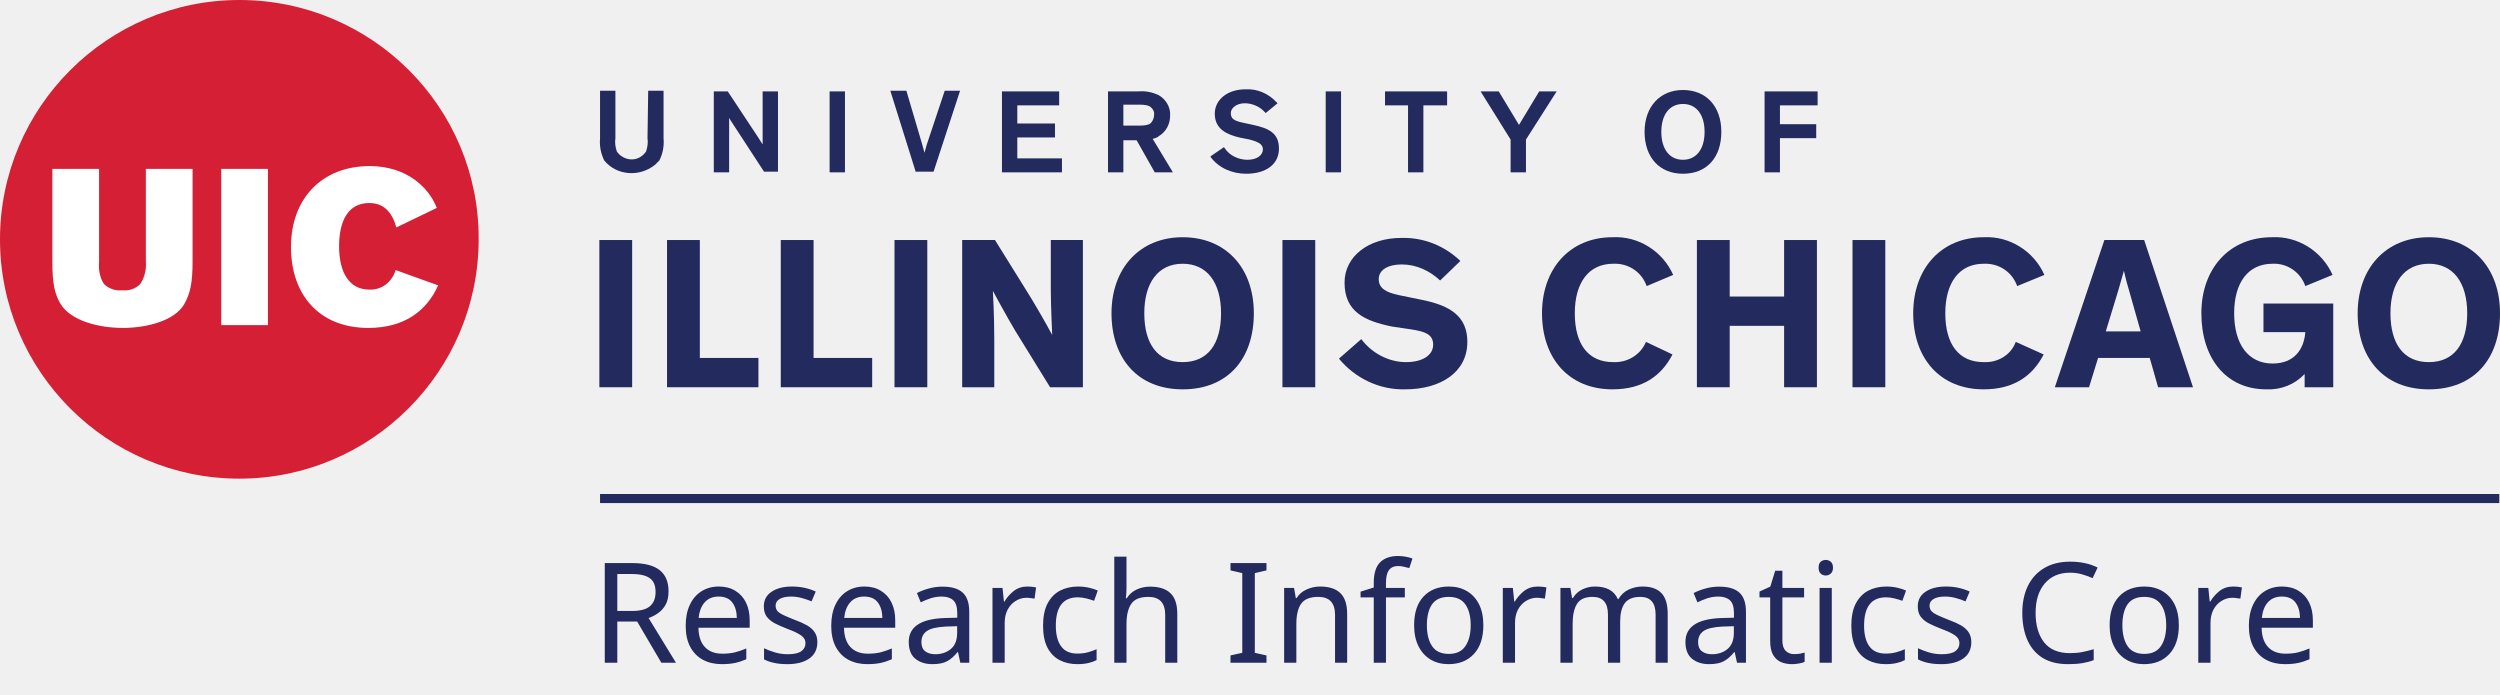
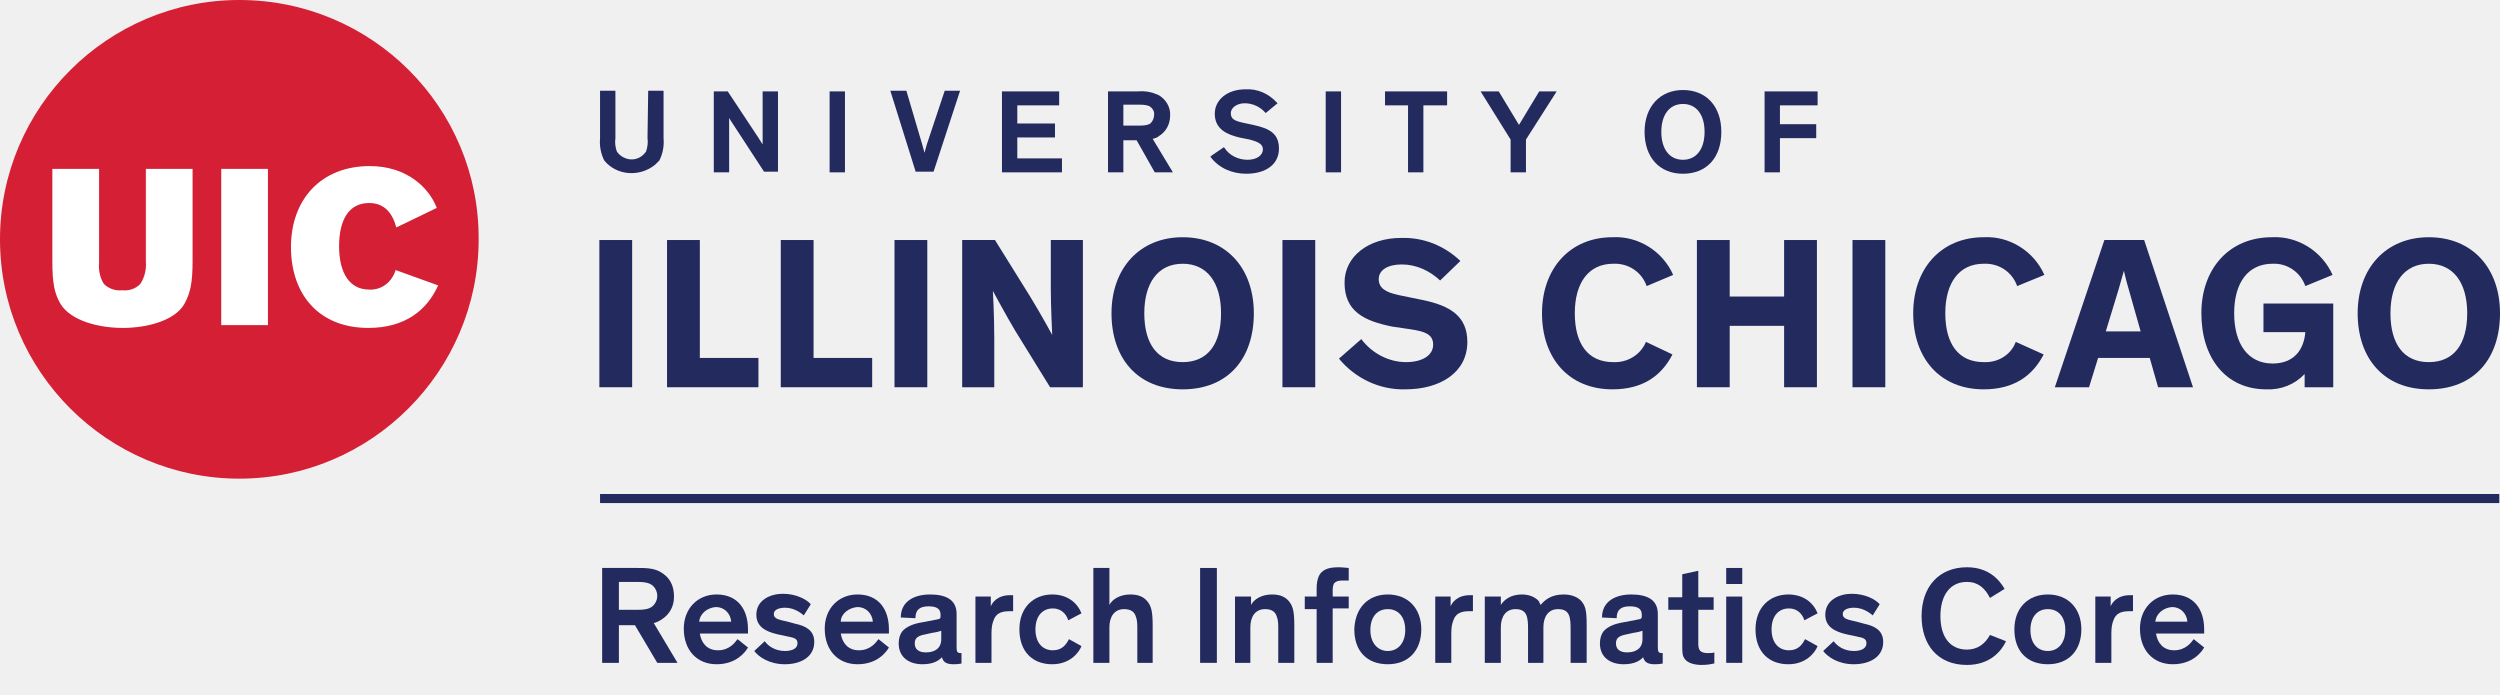
<svg xmlns="http://www.w3.org/2000/svg" version="1.1" id="Layer_1" x="0px" y="0px" viewBox="0 0 358.3 99.5" style="enable-background:new 0 0 358.3 99.5;" xml:space="preserve">
  <style type="text/css">
	.st0{fill:#232A5E;}
	.st1{fill:#FFFFFF;}
	.st2{fill:#D51F35;}
- 	.st3{font-family:'Theinhardt-Medium';}
- 	.st4{font-size:20px;}
+ 	.st3{enable-background:new    ;}
</style>
  <rect x="86" y="70.8" class="st0" width="272.2" height="1.3" />
-   <path class="st0" d="M92.8,19.8c0.1,0.6,0,1.3-0.2,1.9l0,0c-0.8,1.2-2.3,1.5-3.5,0.7c-0.3-0.2-0.5-0.4-0.7-0.7  c-0.2-0.6-0.3-1.2-0.2-1.9v-6.8h-2.2v6.8c-0.1,1.1,0.1,2.2,0.6,3.2c1.8,2.2,5.1,2.4,7.3,0.6c0.2-0.2,0.4-0.4,0.6-0.6  c0.5-1,0.7-2.1,0.6-3.2v-6.8h-2.2L92.8,19.8z" />
-   <path class="st0" d="M109.3,17c0,1.1,0,2.4,0,3.3v0.4l-0.7-1.1l-4.3-6.5l0,0h-2v11.6h2.2v-3.9c0-1.6,0-3.1,0-3.9l0,0  c0.1,0.2,0.3,0.5,0.5,0.8l4.5,6.9l0,0h2V13.1h-2.2L109.3,17z" />
+   <path class="st0" d="M92.8,19.8c0.1,0.6,0,1.3-0.2,1.9l0,0c-0.8,1.2-2.3,1.5-3.5,0.7c-0.3-0.2-0.5-0.4-0.7-0.7  c-0.2-0.6-0.3-1.2-0.2-1.9V13H86v6.8c-0.1,1.1,0.1,2.2,0.6,3.2c1.8,2.2,5.1,2.4,7.3,0.6c0.2-0.2,0.4-0.4,0.6-0.6  c0.5-1,0.7-2.1,0.6-3.2V13h-2.2L92.8,19.8z" />
+   <path class="st0" d="M109.3,17c0,1.1,0,2.4,0,3.3v0.4l-0.7-1.1l-4.3-6.5l0,0h-2v11.6h2.2v-3.9c0-1.6,0-3.1,0-3.9l0,0  c0.1,0.2,0.3,0.5,0.5,0.8l4.5,6.9l0,0h2V13.1h-2.2V17z" />
  <rect x="118.9" y="13.1" class="st0" width="2.2" height="11.6" />
  <path class="st0" d="M132.8,20.8l-0.3,1.1c-0.1-0.3-0.2-0.8-0.3-1.1l-2.3-7.8h-2.3l3.6,11.5v0.1h2.6l3.8-11.6h-2.2L132.8,20.8z" />
  <polygon class="st0" points="145.8,19.7 151.2,19.7 151.2,17.7 145.8,17.7 145.8,15.1 151.8,15.1 151.8,13.1 143.6,13.1 143.6,24.7   152.2,24.7 152.2,22.7 145.8,22.7 " />
  <path class="st0" d="M166.1,19.5c1-0.6,1.6-1.7,1.6-2.9c0.1-1.2-0.6-2.4-1.7-3c-0.9-0.4-1.9-0.6-2.9-0.5h-4.3v11.6h2.2v-4.6h1.9  l2.6,4.6h2.6l-2.9-4.8C165.6,19.8,165.9,19.7,166.1,19.5z M161,15h2.1c0.5,0,1.1,0,1.6,0.2c0.5,0.3,0.8,0.8,0.7,1.3  c0,0.5-0.3,1.1-0.7,1.3c-0.5,0.2-1,0.2-1.6,0.2H161V15z" />
-   <path class="st0" d="M179.6,17.9l-1.4-0.3c-1.4-0.3-1.8-0.6-1.8-1.4c0-0.7,0.8-1.4,2-1.4c1.1,0,2.2,0.5,2.9,1.3l0.1,0.1l1.7-1.4  l-0.1-0.1c-1.2-1.3-2.8-2-4.5-1.9c-2.6,0-4.4,1.5-4.4,3.5c0,2.3,1.9,3,3.5,3.4l1.5,0.3c1.1,0.3,1.9,0.6,1.9,1.4  c0,0.8-0.8,1.5-2.2,1.5c-1.3,0-2.6-0.6-3.3-1.7l-0.1-0.1l-1.9,1.3v0.1c1.2,1.6,3.1,2.4,5.1,2.4c2.9,0,4.7-1.4,4.7-3.6  S181.9,18.4,179.6,17.9z" />
+   <path class="st0" d="M179.6,17.9l-1.4-0.3c-1.4-0.3-1.8-0.6-1.8-1.4c0-0.7,0.8-1.4,2-1.4c1.1,0,2.2,0.5,2.9,1.3l0.1,0.1l1.7-1.4  l-0.1-0.1c-1.2-1.3-2.8-2-4.5-1.9c-2.6,0-4.4,1.5-4.4,3.5c0,2.3,1.9,3,3.5,3.4l1.5,0.3c1.1,0.3,1.9,0.6,1.9,1.4s-0.8,1.5-2.2,1.5  c-1.3,0-2.6-0.6-3.3-1.7l-0.1-0.1l-1.9,1.3v0.1c1.2,1.6,3.1,2.4,5.1,2.4c2.9,0,4.7-1.4,4.7-3.6S181.9,18.4,179.6,17.9z" />
  <rect x="190" y="13.1" class="st0" width="2.2" height="11.6" />
  <polygon class="st0" points="198.5,15.1 201.8,15.1 201.8,24.7 204,24.7 204,15.1 207.4,15.1 207.4,13.1 198.5,13.1 " />
  <polygon class="st0" points="217.7,17.9 214.8,13.1 212.2,13.1 216.5,20 216.5,24.7 218.7,24.7 218.7,20 223.1,13.1 220.6,13.1 " />
-   <path class="st0" d="M241.2,12.9c-3.3,0-5.5,2.4-5.5,6s2.1,6,5.5,6s5.5-2.3,5.5-6S244.5,12.9,241.2,12.9z M241.2,14.9  c1.9,0,3.1,1.5,3.1,4c0,2.5-1.2,4-3.1,4s-3.1-1.5-3.1-4S239.3,14.9,241.2,14.9z" />
+   <path class="st0" d="M241.2,12.9c-3.3,0-5.5,2.4-5.5,6s2.1,6,5.5,6s5.5-2.3,5.5-6S244.5,12.9,241.2,12.9z M241.2,14.9  c1.9,0,3.1,1.5,3.1,4s-1.2,4-3.1,4s-3.1-1.5-3.1-4S239.3,14.9,241.2,14.9z" />
  <polygon class="st0" points="260.5,15.1 260.5,13.1 252.9,13.1 252.9,24.7 255.1,24.7 255.1,19.8 260.3,19.8 260.3,17.8 255.1,17.8   255.1,15.1 " />
  <path class="st0" d="M90.6,55.5h-4.7V34.4h4.7V55.5z" />
  <path class="st0" d="M100.3,34.4v16.9h8.4v4.2H95.6V34.4H100.3z" />
  <path class="st0" d="M116.6,34.4v16.9h8.4v4.2h-13.1V34.4H116.6z" />
-   <path class="st0" d="M132.9,55.5h-4.7V34.4h4.7L132.9,55.5z" />
+   <path class="st0" d="M132.9,55.5h-4.7V34.4h4.7V55.5z" />
  <path class="st0" d="M147.7,42.6c1.7,2.8,3.1,5.4,3.1,5.4l0,0c0,0-0.2-4.2-0.2-6.6v-7h4.6v21.1h-4.7l-5-8.1c-1.2-2-3.2-5.7-3.2-5.7  l0,0c0,0,0.2,3.5,0.2,6.9v6.9h-4.6V34.4h4.7L147.7,42.6z" />
  <path class="st0" d="M169.5,34c6.2,0,10.2,4.4,10.2,10.9s-3.7,10.9-10.2,10.9s-10.2-4.5-10.2-10.9S163.3,34,169.5,34z M169.5,51.9  c3.6,0,5.5-2.6,5.5-7s-2-7.1-5.5-7.1s-5.5,2.7-5.5,7.1S165.9,51.9,169.5,51.9z" />
  <path class="st0" d="M188.5,55.5h-4.7V34.4h4.7V55.5z" />
  <path class="st0" d="M206.4,40.2c-1.5-1.4-3.4-2.3-5.5-2.3c-2,0-3.3,0.8-3.3,2.1s1,1.9,2.9,2.3l3.4,0.7c3.9,0.8,6.4,2.3,6.4,6  c0,4.4-3.9,6.8-8.9,6.8c-3.7,0.1-7.2-1.6-9.5-4.4l3.2-2.8c1.5,2,3.9,3.3,6.4,3.3c2.4,0,3.9-1,3.9-2.5s-1.2-1.9-3.2-2.2l-2.7-0.4  c-3.9-0.8-6.8-2.1-6.8-6.3c0-3.8,3.5-6.4,8.1-6.4c3.2-0.1,6.2,1.1,8.5,3.3L206.4,40.2z" />
-   <path class="st0" d="M239.7,50.8c-1.6,3.1-4.3,5-8.6,5c-6.3,0-10.1-4.5-10.1-10.9s4-10.9,10.1-10.9c3.7-0.2,7.2,2,8.7,5.4L236,41  c-0.7-2-2.6-3.3-4.8-3.2c-3.5,0-5.5,2.7-5.5,7.1s1.9,7,5.5,7c2,0.1,3.9-1,4.7-2.9L239.7,50.8z" />
+   <path class="st0" d="M239.7,50.8c-1.6,3.1-4.3,5-8.6,5c-6.3,0-10.1-4.5-10.1-10.9S225,34,231.1,34c3.7-0.2,7.2,2,8.7,5.4L236,41  c-0.7-2-2.6-3.3-4.8-3.2c-3.5,0-5.5,2.7-5.5,7.1s1.9,7,5.5,7c2,0.1,3.9-1,4.7-2.9L239.7,50.8z" />
  <path class="st0" d="M247.9,46.7v8.8h-4.7V34.4h4.7v8.1h7.8v-8.1h4.7v21.1h-4.7v-8.8H247.9z" />
  <path class="st0" d="M270.2,55.5h-4.7V34.4h4.7V55.5z" />
  <path class="st0" d="M292.9,50.8c-1.6,3.1-4.3,5-8.6,5c-6.3,0-10.1-4.5-10.1-10.9s4-10.9,10.1-10.9c3.7-0.2,7.2,2,8.7,5.4l-3.9,1.6  c-0.7-2-2.6-3.3-4.8-3.2c-3.5,0-5.5,2.7-5.5,7.1s1.9,7,5.5,7c2,0.1,3.9-1,4.6-2.9L292.9,50.8z" />
  <path class="st0" d="M299.4,55.5h-4.9l7.1-21.1h5.7l7,21.1h-5l-1.2-4.2h-7.4L299.4,55.5z M305.1,41.5c-0.4-1.3-0.7-2.7-0.7-2.7l0,0  c0,0-0.4,1.4-0.8,2.8l-1.8,5.9h5L305.1,41.5z" />
  <path class="st0" d="M325.6,34c3.7-0.2,7.2,2,8.7,5.4l-3.9,1.6c-0.7-2-2.6-3.3-4.7-3.2c-3.5,0-5.5,2.7-5.5,7.1s2,7.2,5.5,7.2  c3.1,0,4.5-2,4.7-4.5h-6v-4.1h10v12h-4.1v-1.9c-1.4,1.5-3.4,2.3-5.5,2.2c-5.8,0-9.3-4.5-9.3-10.9S319.5,34,325.6,34z" />
  <path class="st0" d="M348.1,34c6.2,0,10.2,4.4,10.2,10.9s-3.7,10.9-10.2,10.9s-10.2-4.5-10.2-10.9S341.9,34,348.1,34z M348.1,51.9  c3.6,0,5.5-2.6,5.5-7s-2-7.1-5.5-7.1s-5.5,2.7-5.5,7.1S344.5,51.9,348.1,51.9z" />
  <rect x="31.8" y="24.2" class="st1" width="6.7" height="22.4" />
  <path class="st1" d="M21,37.5c0.1,1.1-0.1,2.2-0.8,3.2c-0.7,0.7-1.7,1-2.6,0.9c-1,0.1-1.9-0.2-2.6-0.9c-0.6-0.9-0.9-2.1-0.7-3.2  V24.2H7.5v13.2c0,3.1,0.3,4.6,1.2,6.2c1.5,2.5,5.4,3.4,8.9,3.4s7.4-1,8.9-3.4c0.9-1.5,1.2-3,1.2-6.2V24.2H21V37.5z" />
-   <path class="st1" d="M52.9,41.5c-2.9,0-4.3-2.3-4.3-6.2s1.5-6.2,4.3-6.2c2.1,0,3.3,1.3,3.9,3.5l5.8-2.8c-1.1-2.9-4.3-6-9.6-6  c-7,0-11.3,4.7-11.3,11.6s4,11.6,11.1,11.6c5.1,0,8.3-2.5,9.9-6.1l-6.1-2.2C56.2,40.4,54.6,41.6,52.9,41.5z" />
-   <path class="st2" d="M34.3,0C15.4,0,0,15.4,0,34.3s15.4,34.3,34.3,34.3s34.3-15.4,34.3-34.3v0C68.7,15.4,53.3,0,34.3,0z M14.9,40.7  c0.7,0.7,1.7,1,2.6,0.9c1,0.1,1.9-0.2,2.6-0.9c0.6-0.9,0.9-2.1,0.8-3.2V24.2h6.7v13.2c0,3.1-0.3,4.6-1.2,6.2C25,46,21,47,17.6,47  s-7.4-1-8.9-3.4c-0.9-1.5-1.2-3-1.2-6.2V24.2h6.7v13.4C14.1,38.6,14.3,39.8,14.9,40.7z M31.7,46.6V24.2h6.7v22.4L31.7,46.6z   M52.8,47c-7.1,0-11.1-4.8-11.1-11.6S46,23.8,53,23.8c5.3,0,8.5,3.1,9.6,6l-5.8,2.8c-0.6-2.2-1.8-3.5-3.9-3.5  c-2.9,0-4.3,2.4-4.3,6.2s1.5,6.2,4.3,6.2c1.8,0.1,3.3-1.1,3.8-2.8l6.1,2.2C61.2,44.5,58,47,52.8,47L52.8,47z" />
-   <text transform="matrix(1 0 0 1 84.7379 94.983)" class="st0 st3 st4">Research Informatics Core</text>
+   <path class="st1" d="M52.9,41.5c-2.9,0-4.3-2.3-4.3-6.2s1.5-6.2,4.3-6.2c2.1,0,3.3,1.3,3.9,3.5l5.8-2.8c-1.1-2.9-4.3-6-9.6-6  c-7,0-11.3,4.7-11.3,11.6S45.7,47,52.8,47c5.1,0,8.3-2.5,9.9-6.1l-6.1-2.2C56.2,40.4,54.6,41.6,52.9,41.5z" />
+   <path class="st2" d="M34.3,0C15.4,0,0,15.4,0,34.3s15.4,34.3,34.3,34.3s34.3-15.4,34.3-34.3l0,0C68.7,15.4,53.3,0,34.3,0z   M14.9,40.7c0.7,0.7,1.7,1,2.6,0.9c1,0.1,1.9-0.2,2.6-0.9c0.6-0.9,0.9-2.1,0.8-3.2V24.2h6.7v13.2c0,3.1-0.3,4.6-1.2,6.2  C25,46,21,47,17.6,47s-7.4-1-8.9-3.4c-0.9-1.5-1.2-3-1.2-6.2V24.2h6.7v13.4C14.1,38.6,14.3,39.8,14.9,40.7z M31.7,46.6V24.2h6.7  v22.4H31.7z M52.8,47c-7.1,0-11.1-4.8-11.1-11.6S46,23.8,53,23.8c5.3,0,8.5,3.1,9.6,6l-5.8,2.8c-0.6-2.2-1.8-3.5-3.9-3.5  c-2.9,0-4.3,2.4-4.3,6.2s1.5,6.2,4.3,6.2c1.8,0.1,3.3-1.1,3.8-2.8l6.1,2.2C61.2,44.5,58,47,52.8,47L52.8,47z" />
+   <g class="st3">
+     <path class="st0" d="M88.7,89.5V95h-2.4V81.4h5c1.2,0,2.4,0,3.4,0.6c1.2,0.7,1.9,1.8,1.9,3.5c0,1.5-0.7,2.6-1.8,3.3   c-0.3,0.2-0.7,0.4-1.1,0.5l3.4,5.7h-2.9l-3.2-5.4H88.7z M88.7,87.4h2.6c1,0,1.5-0.1,1.9-0.3c0.6-0.3,1-1,1-1.7c0-0.7-0.4-1.4-1-1.7   c-0.4-0.2-0.9-0.3-1.9-0.3h-2.6V87.4z" />
+     <path class="st0" d="M107.2,92.8c-0.4,0.7-1.7,2.4-4.5,2.4c-2.8,0-4.7-2-4.7-5.1c0-2.9,2-4.9,4.7-4.9c3,0,4.5,2.1,4.5,5   c0,0.2,0,0.4,0,0.6h-6.9c0.2,1.3,1,2.4,2.6,2.4c1.7,0,2.5-1.2,2.8-1.6L107.2,92.8z M100.2,89.1h4.6c-0.1-1.2-1-2.1-2.2-2.1   C101.3,87.1,100.3,88,100.2,89.1z" />
+     <path class="st0" d="M115.2,88.2c-0.7-0.6-1.6-1.1-2.7-1.1c-0.9,0-1.6,0.3-1.6,0.9c0,0.7,0.7,0.8,2,1.1l1.1,0.3   c1.4,0.3,2.7,0.9,2.7,2.6c0,2.2-2,3.2-4.2,3.2c-2.3,0-3.8-1.1-4.4-1.9l1.5-1.4c0.5,0.7,1.5,1.4,2.9,1.4c1.1,0,1.8-0.4,1.8-1.1   c0-0.7-0.5-0.8-1.5-1l-1.4-0.3c-1.7-0.4-3-1.1-3-2.8c0-2.1,2-3,3.8-3c1.9,0,3.4,0.8,4,1.5L115.2,88.2z" />
+     <path class="st0" d="M127.4,92.8c-0.4,0.7-1.7,2.4-4.5,2.4c-2.8,0-4.7-2-4.7-5.1c0-2.9,2-4.9,4.7-4.9c3,0,4.5,2.1,4.5,5   c0,0.2,0,0.4,0,0.6h-6.9c0.2,1.3,1,2.4,2.6,2.4c1.7,0,2.5-1.2,2.8-1.6L127.4,92.8z M120.5,89.1h4.6c-0.1-1.2-1-2.1-2.2-2.1   C121.6,87.1,120.5,88,120.5,89.1z" />
+     <path class="st0" d="M137.1,92.8c0,0.6,0.1,0.8,0.6,0.8h0.1v1.5c-0.1,0-0.4,0.1-1.1,0.1c-0.9,0-1.5-0.2-1.7-1h0   c-0.4,0.4-1.1,1-2.8,1c-1.8,0-3.4-0.9-3.4-3c0-0.7,0.2-1.3,0.5-1.7c0.6-0.7,1.6-1.1,2.8-1.3l2.1-0.4c0.5-0.1,0.6-0.1,0.6-0.5v-0.2   c0-0.8-0.5-1.2-1.7-1.2c-1.3,0-1.9,0.5-1.9,1.7l-2.1-0.1c0-2.3,1.9-3.3,4.2-3.3c2.2,0,3.8,0.7,3.8,2.8V92.8z M134.9,91.6v-1.2   c-0.3,0.1-0.6,0.2-1.3,0.3l-0.9,0.2c-1.1,0.2-1.6,0.5-1.6,1.3c0,0.8,0.5,1.3,1.6,1.3C134,93.5,134.9,92.9,134.9,91.6z" />
+     <path class="st0" d="M142,85.5v1.4c0.2-0.5,0.9-1.6,2.8-1.6c0.1,0,0.2,0,0.4,0v2.3c-0.2,0-0.4,0-0.6,0c-1.2,0-1.9,0.4-2.2,1.3   c-0.2,0.5-0.3,1-0.3,1.9V95h-2.3v-9.5H142z" />
+     <path class="st0" d="M153.1,88.9c-0.3-1-1.1-1.7-2.2-1.7c-1.5,0-2.5,1.1-2.5,3s1,3,2.5,3c1.3,0,1.9-0.8,2.3-1.6l1.8,1   c-0.4,1-1.7,2.6-4.2,2.6c-2.8,0-4.7-1.8-4.7-5c0-3.2,2.1-5,4.7-5c2.2,0,3.6,1.2,4.2,2.7L153.1,88.9z" />
+     <path class="st0" d="M165.3,95H163v-4.8c0-0.7,0-1.3-0.2-1.8c-0.2-0.7-0.7-1.1-1.7-1.1c-1.4,0-2.1,1.1-2.1,2.6V95h-2.3V81.4h2.3   v5.3c0.4-0.8,1.5-1.5,3-1.5c1.1,0,2,0.3,2.6,1.2c0.4,0.6,0.6,1.3,0.6,3.2V95z" />
+     <path class="st0" d="M174.4,95H172V81.4h2.4V95z" />
+     <path class="st0" d="M185.5,95h-2.3v-4.8c0-0.7,0-1.3-0.2-1.8c-0.2-0.7-0.7-1.1-1.7-1.1c-1.4,0-2.1,1.1-2.1,2.6V95H177v-9.5h2.3   v1.2c0.4-0.8,1.5-1.5,3-1.5c1.1,0,2,0.3,2.6,1.2c0.4,0.6,0.6,1.3,0.6,3.2V95z" />
+     <path class="st0" d="M193.3,87.2H191V95h-2.3v-7.7H187v-1.8h1.7v-1.1c0-0.8,0.1-1.3,0.3-1.8c0.4-0.9,1.3-1.3,2.8-1.3   c0.7,0,1.2,0.1,1.5,0.1v1.8c-0.3,0-0.4,0-0.8,0c-0.7,0-1,0.1-1.3,0.4c-0.1,0.2-0.2,0.5-0.2,1v0.9h2.3V87.2z" />
+     <path class="st0" d="M198.9,85.2c2.9,0,4.8,2,4.8,5c0,3-1.8,5-4.8,5s-4.8-1.9-4.8-5C194.2,87.2,196,85.2,198.9,85.2z M198.9,93.3   c1.5,0,2.5-1.2,2.5-3c0-1.9-1-3-2.5-3s-2.5,1.1-2.5,3S197.5,93.3,198.9,93.3z" />
+     <path class="st0" d="M207.9,85.5v1.4c0.2-0.5,0.9-1.6,2.8-1.6c0.1,0,0.2,0,0.4,0v2.3c-0.2,0-0.4,0-0.6,0c-1.2,0-1.9,0.4-2.2,1.3   c-0.2,0.5-0.3,1-0.3,1.9V95h-2.3v-9.5H207.9z" />
+     <path class="st0" d="M220.8,86.7c0.6-0.7,1.5-1.5,3.3-1.5c1.2,0,2,0.4,2.5,0.9c0.6,0.7,0.8,1.3,0.8,3.4V95h-2.3v-4.8   c0-1.7-0.1-2.9-1.8-2.9c-1.4,0-2.1,1.1-2.1,2.6V95H219v-4.8c0-1.7-0.1-2.9-1.8-2.9c-1.4,0-2.1,1.1-2.1,2.6V95h-2.3v-9.5h2.3v1.2   c0.5-0.8,1.5-1.5,3-1.5c1,0,1.8,0.3,2.4,0.9C220.6,86.3,220.7,86.5,220.8,86.7z" />
+     <path class="st0" d="M237.6,92.8c0,0.6,0.1,0.8,0.6,0.8h0.1v1.5c-0.1,0-0.4,0.1-1.1,0.1c-0.9,0-1.5-0.2-1.7-1h0   c-0.4,0.4-1.1,1-2.8,1c-1.8,0-3.4-0.9-3.4-3c0-0.7,0.2-1.3,0.5-1.7c0.6-0.7,1.6-1.1,2.8-1.3l2.1-0.4c0.5-0.1,0.6-0.1,0.6-0.5v-0.2   c0-0.8-0.5-1.2-1.7-1.2c-1.3,0-1.9,0.5-1.9,1.7l-2.1-0.1c0-2.3,1.9-3.3,4.2-3.3c2.2,0,3.8,0.7,3.8,2.8V92.8z M235.4,91.6v-1.2   c-0.3,0.1-0.6,0.2-1.3,0.3l-0.9,0.2c-1.1,0.2-1.6,0.5-1.6,1.3c0,0.8,0.5,1.3,1.6,1.3C234.5,93.5,235.4,92.9,235.4,91.6z" />
+     <path class="st0" d="M245.6,95.1c-0.4,0.1-1,0.2-1.7,0.2c-0.9,0-1.9-0.2-2.4-0.8c-0.4-0.5-0.4-1-0.4-1.9v-5.2h-2v-1.8h2v-3.3   l2.3-0.5v3.8h2.2v1.8h-2.2v4.9c0,0.5,0.1,0.8,0.3,1c0.2,0.2,0.6,0.3,1,0.3c0.4,0,0.8,0,1-0.1V95.1z" />
+     <path class="st0" d="M249.7,83.7h-2.3v-2.3h2.3V83.7z M249.7,95h-2.3v-9.5h2.3V95z" />
+     <path class="st0" d="M258.6,88.9c-0.3-1-1.1-1.7-2.2-1.7c-1.5,0-2.5,1.1-2.5,3s1,3,2.5,3c1.3,0,1.9-0.8,2.3-1.6l1.8,1   c-0.4,1-1.7,2.6-4.2,2.6c-2.8,0-4.7-1.8-4.7-5c0-3.2,2.1-5,4.7-5c2.2,0,3.6,1.2,4.2,2.7L258.6,88.9z" />
+     <path class="st0" d="M268.4,88.2c-0.7-0.6-1.6-1.1-2.7-1.1c-0.9,0-1.6,0.3-1.6,0.9c0,0.7,0.7,0.8,2,1.1l1.1,0.3   c1.4,0.3,2.7,0.9,2.7,2.6c0,2.2-2,3.2-4.2,3.2c-2.3,0-3.8-1.1-4.4-1.9l1.5-1.4c0.5,0.7,1.5,1.4,2.9,1.4c1.1,0,1.8-0.4,1.8-1.1   c0-0.7-0.5-0.8-1.5-1l-1.4-0.3c-1.7-0.4-3-1.1-3-2.8c0-2.1,2-3,3.8-3c1.9,0,3.4,0.8,4,1.5L268.4,88.2z" />
+     <path class="st0" d="M287.5,91.9c-0.6,1.3-2.2,3.4-5.6,3.4c-4.2,0-6.5-2.9-6.5-7c0-4.2,2.5-7,6.5-7c3.2,0,4.7,1.9,5.4,3.1l-2.1,1.3   c-0.7-1.4-1.7-2.3-3.3-2.3c-2.4,0-3.8,1.9-3.8,4.9c0,3,1.4,4.8,3.8,4.8c1.5,0,2.6-0.8,3.3-2.1L287.5,91.9z" />
+     <path class="st0" d="M293.5,85.2c2.9,0,4.8,2,4.8,5c0,3-1.8,5-4.8,5s-4.8-1.9-4.8-5C288.7,87.2,290.6,85.2,293.5,85.2z M293.5,93.3   c1.5,0,2.5-1.2,2.5-3c0-1.9-1-3-2.5-3s-2.5,1.1-2.5,3S292,93.3,293.5,93.3z" />
+     <path class="st0" d="M302.5,85.5v1.4c0.2-0.5,0.9-1.6,2.8-1.6c0.1,0,0.2,0,0.4,0v2.3c-0.2,0-0.4,0-0.6,0c-1.2,0-1.9,0.4-2.2,1.3   c-0.2,0.5-0.3,1-0.3,1.9V95h-2.3v-9.5H302.5z" />
+     <path class="st0" d="M315.9,92.8c-0.4,0.7-1.7,2.4-4.5,2.4c-2.8,0-4.7-2-4.7-5.1c0-2.9,2-4.9,4.7-4.9c3,0,4.5,2.1,4.5,5   c0,0.2,0,0.4,0,0.6h-6.9c0.2,1.3,1,2.4,2.6,2.4c1.7,0,2.5-1.2,2.8-1.6L315.9,92.8z M308.9,89.1h4.6c-0.1-1.2-1-2.1-2.2-2.1   C310,87.1,309,88,308.9,89.1z" />
+   </g>
</svg>
